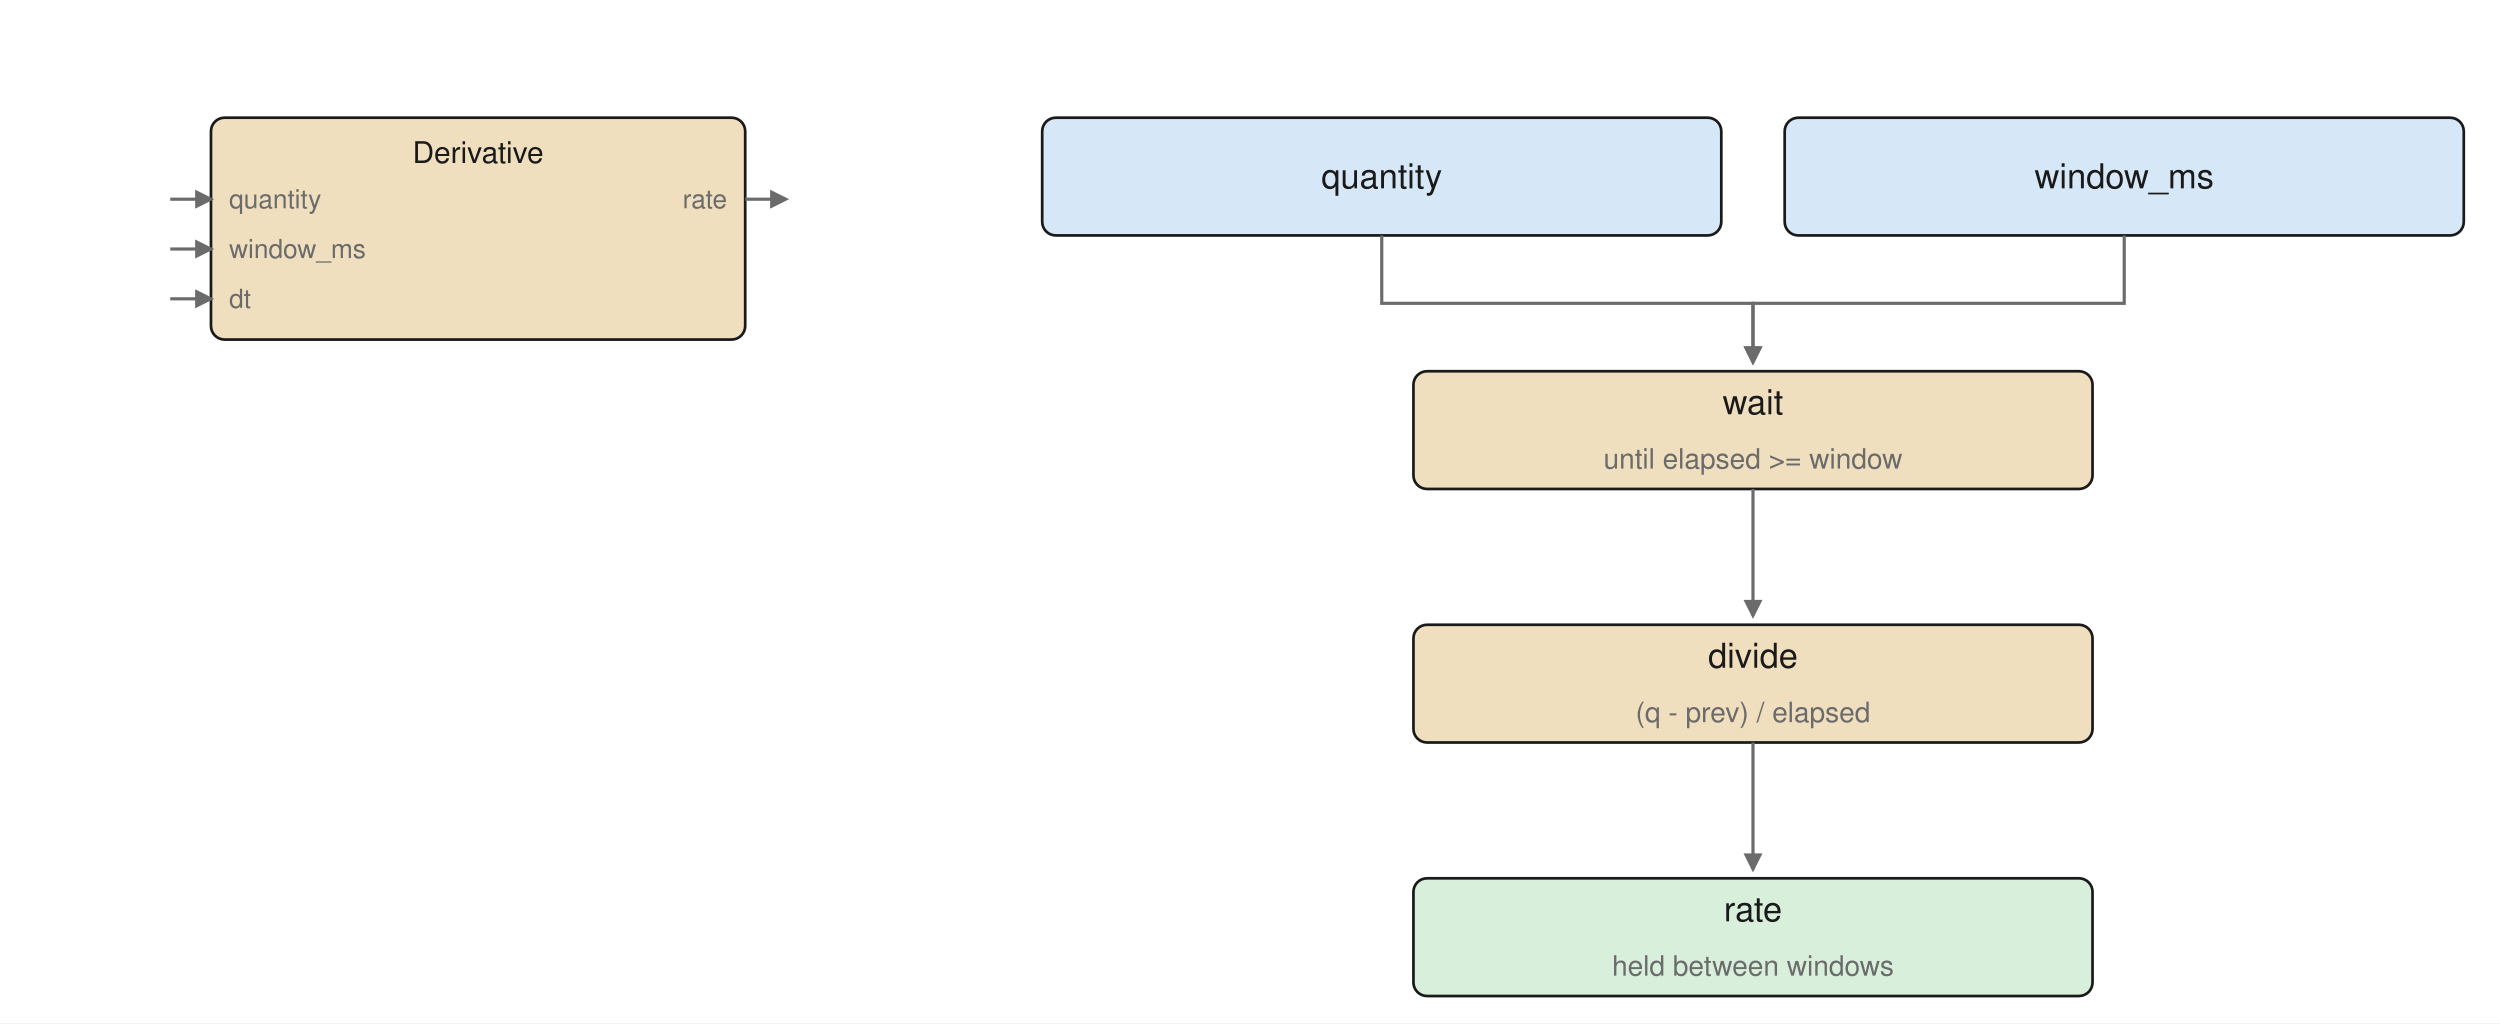
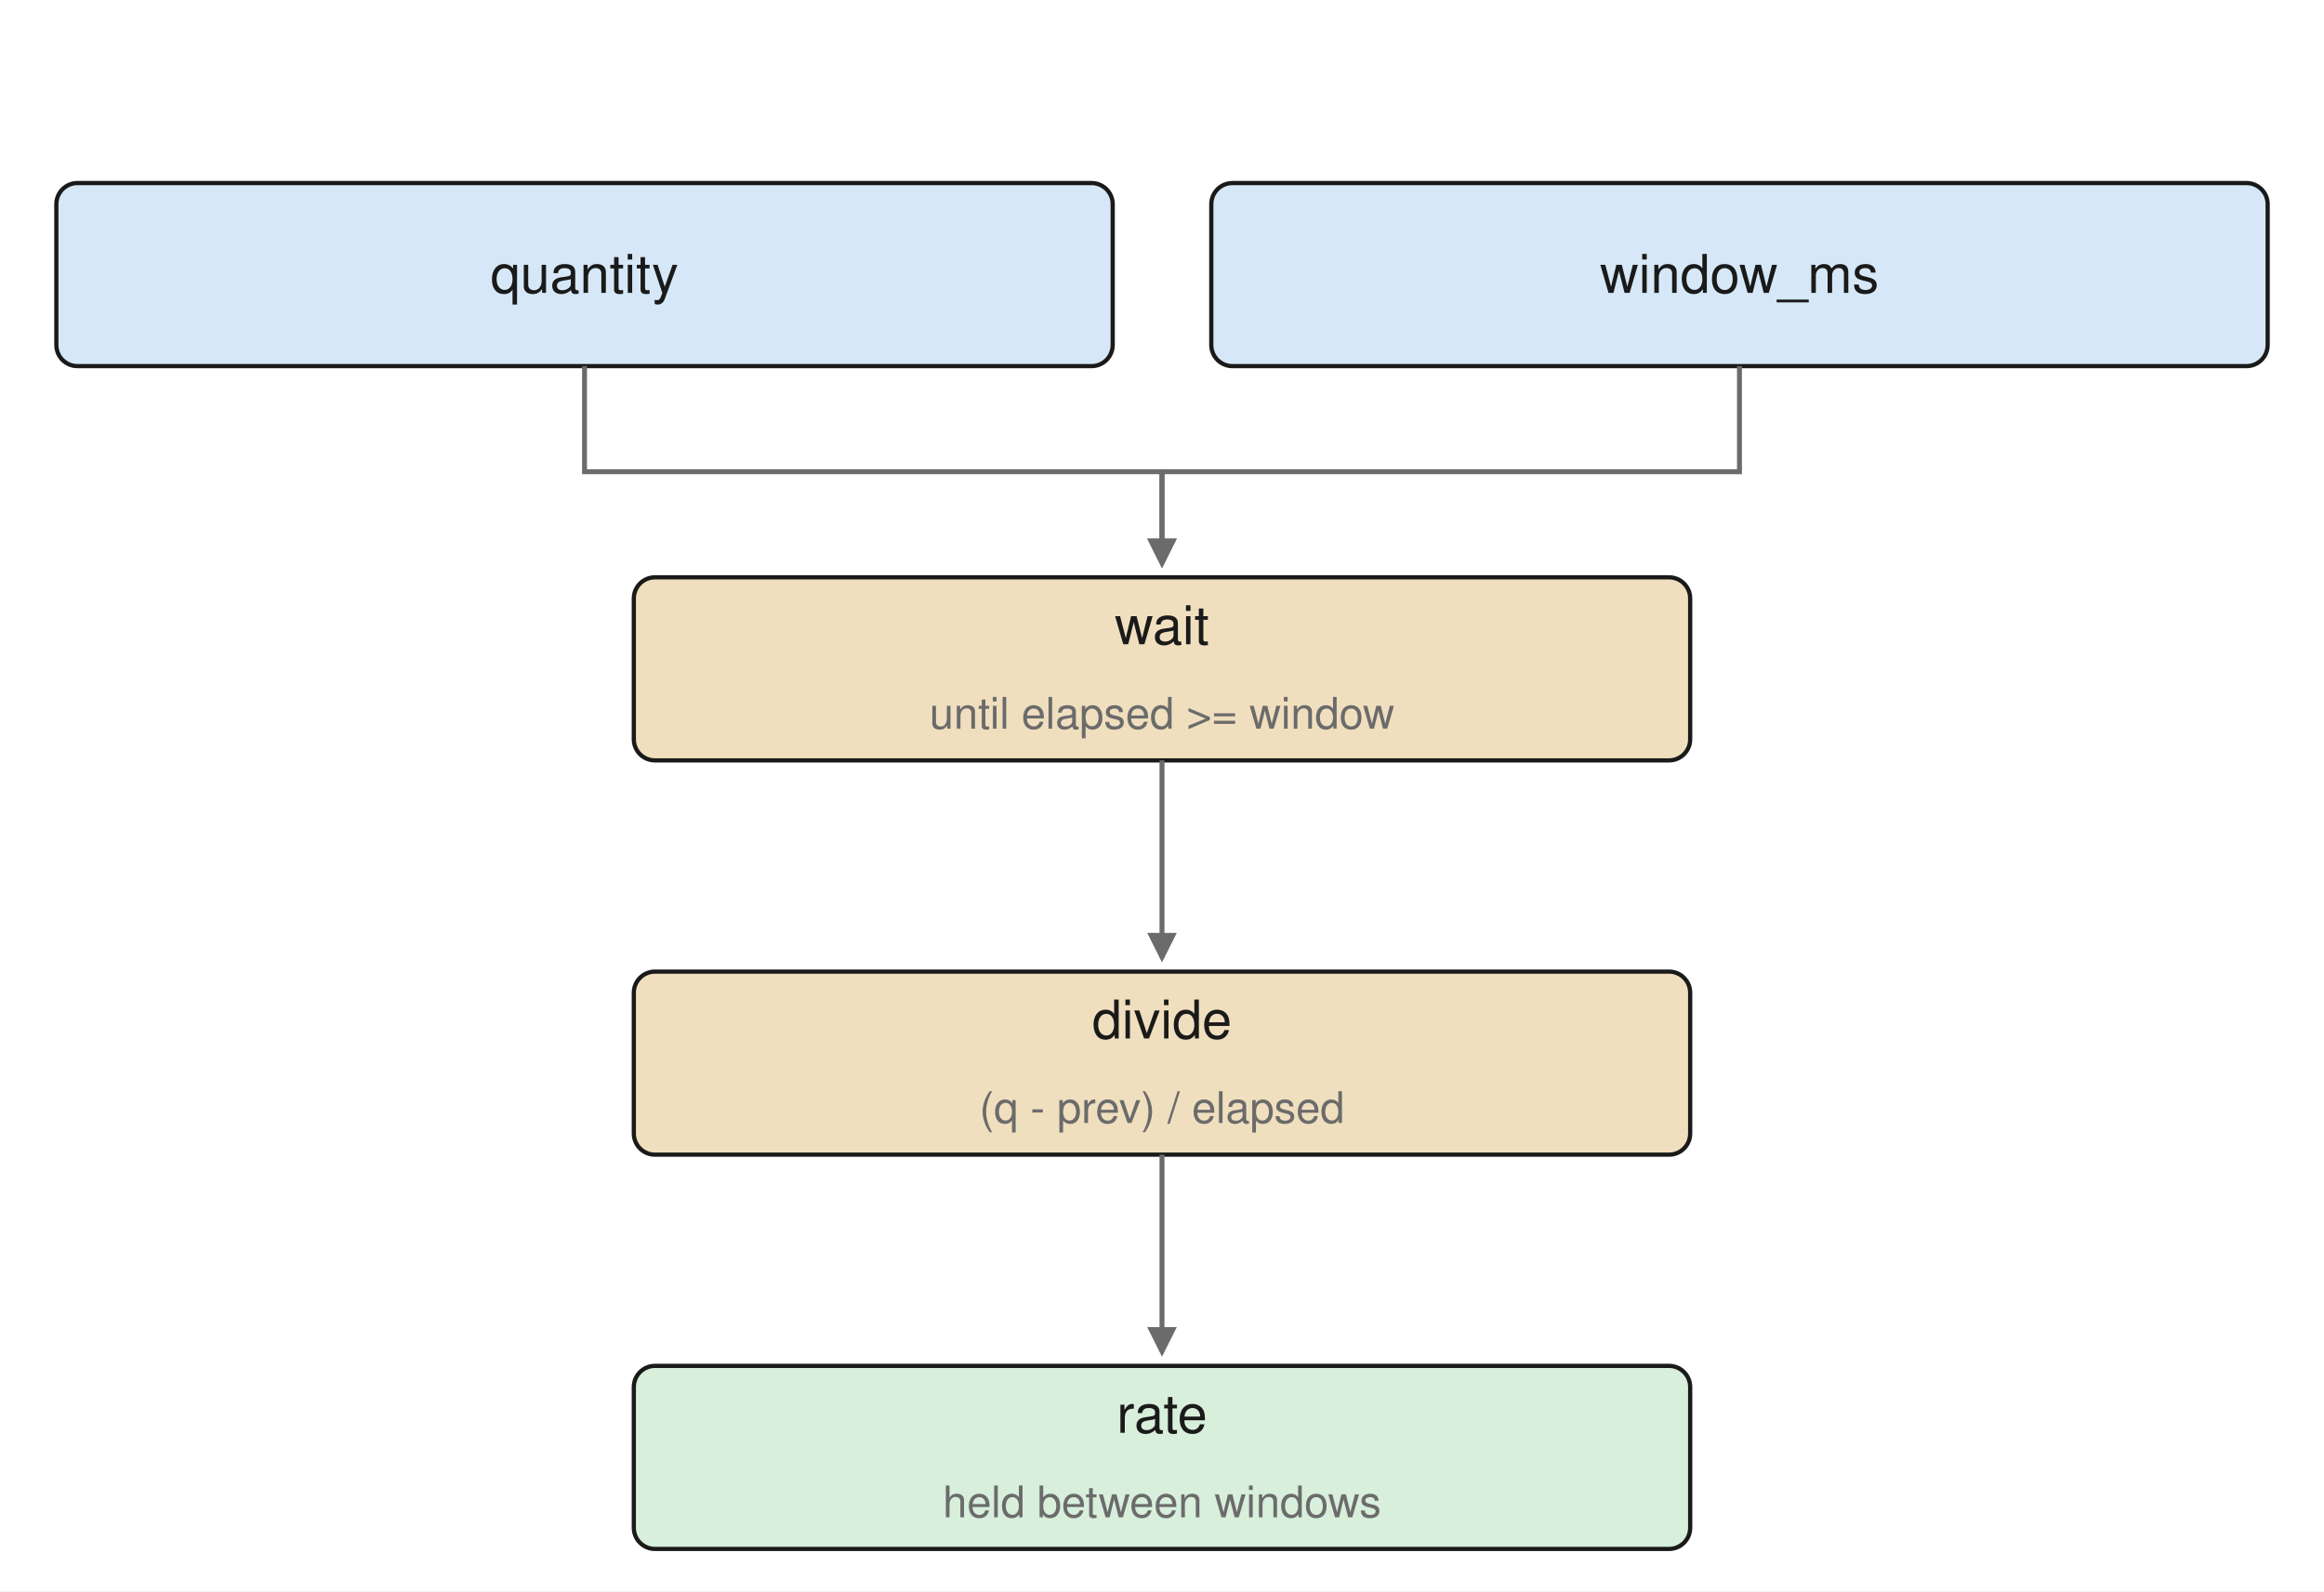
- <svg xmlns="http://www.w3.org/2000/svg" width="552.2" height="226" viewBox="0 0 552.2 226" style="max-width:100%;height:auto" content="&lt;mxfile host=&quot;app.diagrams.net&quot; type=&quot;device&quot;&gt;&lt;diagram id=&quot;block_Derivative&quot; name=&quot;block_Derivative&quot;&gt;&lt;mxGraphModel dx=&quot;552.2&quot; dy=&quot;226&quot; grid=&quot;0&quot; gridSize=&quot;10&quot; guides=&quot;1&quot; tooltips=&quot;1&quot; connect=&quot;1&quot; arrows=&quot;1&quot; fold=&quot;1&quot; page=&quot;1&quot; pageScale=&quot;1&quot; pageWidth=&quot;552.2&quot; pageHeight=&quot;226&quot; math=&quot;0&quot; shadow=&quot;0&quot;&gt;&lt;root&gt;&lt;mxCell id=&quot;0&quot;/&gt;&lt;mxCell id=&quot;1&quot; parent=&quot;0&quot;/&gt;&lt;mxCell id=&quot;n2&quot; value=&quot;&quot; style=&quot;rounded=1;fillColor=#f0dfbe;strokeColor=#1a1a1a;whiteSpace=wrap;html=1;fontSize=8&quot; vertex=&quot;1&quot; parent=&quot;1&quot;&gt;&lt;mxGeometry x=&quot;46.6&quot; y=&quot;26.0&quot; width=&quot;118.0&quot; height=&quot;49&quot; as=&quot;geometry&quot;/&gt;&lt;/mxCell&gt;&lt;mxCell id=&quot;n3&quot; value=&quot;Derivative&quot; style=&quot;text;html=1;fontSize=6;fontColor=#1a1a1a;align=center&quot; vertex=&quot;1&quot; parent=&quot;1&quot;&gt;&lt;mxGeometry x=&quot;105.6&quot; y=&quot;29.4&quot; width=&quot;50&quot; height=&quot;10.6&quot; as=&quot;geometry&quot;/&gt;&lt;/mxCell&gt;&lt;mxCell id=&quot;n4&quot; value=&quot;quantity&quot; style=&quot;text;html=1;fontSize=5;fontColor=#6b6b6b;align=left&quot; vertex=&quot;1&quot; parent=&quot;1&quot;&gt;&lt;mxGeometry x=&quot;50.6&quot; y=&quot;40.2&quot; width=&quot;40&quot; height=&quot;9.8&quot; as=&quot;geometry&quot;/&gt;&lt;/mxCell&gt;&lt;mxCell id=&quot;e5&quot; value=&quot;&quot; style=&quot;edgeStyle=none;html=1;strokeColor=#6b6b6b;endArrow=block&quot; edge=&quot;1&quot; parent=&quot;1&quot;&gt;&lt;mxGeometry relative=&quot;1&quot; as=&quot;geometry&quot;&gt;&lt;mxPoint x=&quot;37.6&quot; y=&quot;44.0&quot; as=&quot;sourcePoint&quot;/&gt;&lt;mxPoint x=&quot;46.6&quot; y=&quot;44.0&quot; as=&quot;targetPoint&quot;/&gt;&lt;/mxGeometry&gt;&lt;/mxCell&gt;&lt;mxCell id=&quot;n6&quot; value=&quot;window_ms&quot; style=&quot;text;html=1;fontSize=5;fontColor=#6b6b6b;align=left&quot; vertex=&quot;1&quot; parent=&quot;1&quot;&gt;&lt;mxGeometry x=&quot;50.6&quot; y=&quot;51.2&quot; width=&quot;45&quot; height=&quot;9.8&quot; as=&quot;geometry&quot;/&gt;&lt;/mxCell&gt;&lt;mxCell id=&quot;e7&quot; value=&quot;&quot; style=&quot;edgeStyle=none;html=1;strokeColor=#6b6b6b;endArrow=block&quot; edge=&quot;1&quot; parent=&quot;1&quot;&gt;&lt;mxGeometry relative=&quot;1&quot; as=&quot;geometry&quot;&gt;&lt;mxPoint x=&quot;37.6&quot; y=&quot;55.0&quot; as=&quot;sourcePoint&quot;/&gt;&lt;mxPoint x=&quot;46.6&quot; y=&quot;55.0&quot; as=&quot;targetPoint&quot;/&gt;&lt;/mxGeometry&gt;&lt;/mxCell&gt;&lt;mxCell id=&quot;n8&quot; value=&quot;dt&quot; style=&quot;text;html=1;fontSize=5;fontColor=#6b6b6b;align=left&quot; vertex=&quot;1&quot; parent=&quot;1&quot;&gt;&lt;mxGeometry x=&quot;50.6&quot; y=&quot;62.2&quot; width=&quot;40&quot; height=&quot;9.8&quot; as=&quot;geometry&quot;/&gt;&lt;/mxCell&gt;&lt;mxCell id=&quot;e9&quot; value=&quot;&quot; style=&quot;edgeStyle=none;html=1;strokeColor=#6b6b6b;endArrow=block&quot; edge=&quot;1&quot; parent=&quot;1&quot;&gt;&lt;mxGeometry relative=&quot;1&quot; as=&quot;geometry&quot;&gt;&lt;mxPoint x=&quot;37.6&quot; y=&quot;66.0&quot; as=&quot;sourcePoint&quot;/&gt;&lt;mxPoint x=&quot;46.6&quot; y=&quot;66.0&quot; as=&quot;targetPoint&quot;/&gt;&lt;/mxGeometry&gt;&lt;/mxCell&gt;&lt;mxCell id=&quot;n10&quot; value=&quot;rate&quot; style=&quot;text;html=1;fontSize=5;fontColor=#6b6b6b;align=left&quot; vertex=&quot;1&quot; parent=&quot;1&quot;&gt;&lt;mxGeometry x=&quot;160.6&quot; y=&quot;40.2&quot; width=&quot;40&quot; height=&quot;9.8&quot; as=&quot;geometry&quot;/&gt;&lt;/mxCell&gt;&lt;mxCell id=&quot;e11&quot; value=&quot;&quot; style=&quot;edgeStyle=none;html=1;strokeColor=#6b6b6b;endArrow=block&quot; edge=&quot;1&quot; parent=&quot;1&quot;&gt;&lt;mxGeometry relative=&quot;1&quot; as=&quot;geometry&quot;&gt;&lt;mxPoint x=&quot;164.6&quot; y=&quot;44.0&quot; as=&quot;sourcePoint&quot;/&gt;&lt;mxPoint x=&quot;173.6&quot; y=&quot;44.0&quot; as=&quot;targetPoint&quot;/&gt;&lt;/mxGeometry&gt;&lt;/mxCell&gt;&lt;mxCell id=&quot;n12&quot; value=&quot;quantity&quot; style=&quot;rounded=1;fillColor=#d6e8f7;strokeColor=#1a1a1a;whiteSpace=wrap;html=1;fontSize=8&quot; vertex=&quot;1&quot; parent=&quot;1&quot;&gt;&lt;mxGeometry x=&quot;230.2&quot; y=&quot;26.0&quot; width=&quot;150&quot; height=&quot;26&quot; as=&quot;geometry&quot;/&gt;&lt;/mxCell&gt;&lt;mxCell id=&quot;n13&quot; value=&quot;window_ms&quot; style=&quot;rounded=1;fillColor=#d6e8f7;strokeColor=#1a1a1a;whiteSpace=wrap;html=1;fontSize=8&quot; vertex=&quot;1&quot; parent=&quot;1&quot;&gt;&lt;mxGeometry x=&quot;394.2&quot; y=&quot;26.0&quot; width=&quot;150&quot; height=&quot;26&quot; as=&quot;geometry&quot;/&gt;&lt;/mxCell&gt;&lt;mxCell id=&quot;n14&quot; value=&quot;wait&quot; style=&quot;rounded=1;fillColor=#f0dfbe;strokeColor=#1a1a1a;whiteSpace=wrap;html=1;fontSize=8&quot; vertex=&quot;1&quot; parent=&quot;1&quot;&gt;&lt;mxGeometry x=&quot;312.2&quot; y=&quot;82.0&quot; width=&quot;150&quot; height=&quot;26&quot; as=&quot;geometry&quot;/&gt;&lt;/mxCell&gt;&lt;mxCell id=&quot;n15&quot; value=&quot;divide&quot; style=&quot;rounded=1;fillColor=#f0dfbe;strokeColor=#1a1a1a;whiteSpace=wrap;html=1;fontSize=8&quot; vertex=&quot;1&quot; parent=&quot;1&quot;&gt;&lt;mxGeometry x=&quot;312.2&quot; y=&quot;138.0&quot; width=&quot;150&quot; height=&quot;26&quot; as=&quot;geometry&quot;/&gt;&lt;/mxCell&gt;&lt;mxCell id=&quot;n16&quot; value=&quot;rate&quot; style=&quot;rounded=1;fillColor=#d7efdb;strokeColor=#1a1a1a;whiteSpace=wrap;html=1;fontSize=8&quot; vertex=&quot;1&quot; parent=&quot;1&quot;&gt;&lt;mxGeometry x=&quot;312.2&quot; y=&quot;194.0&quot; width=&quot;150&quot; height=&quot;26&quot; as=&quot;geometry&quot;/&gt;&lt;/mxCell&gt;&lt;mxCell id=&quot;e17&quot; value=&quot;&quot; style=&quot;edgeStyle=none;html=1;strokeColor=#6b6b6b;endArrow=block&quot; edge=&quot;1&quot; parent=&quot;1&quot;&gt;&lt;mxGeometry relative=&quot;1&quot; as=&quot;geometry&quot;&gt;&lt;mxPoint x=&quot;305.2&quot; y=&quot;52.0&quot; as=&quot;sourcePoint&quot;/&gt;&lt;mxPoint x=&quot;387.2&quot; y=&quot;80.0&quot; as=&quot;targetPoint&quot;/&gt;&lt;Array as=&quot;points&quot;&gt;&lt;mxPoint x=&quot;305.2&quot; y=&quot;67.0&quot;/&gt;&lt;mxPoint x=&quot;387.2&quot; y=&quot;67.0&quot;/&gt;&lt;/Array&gt;&lt;/mxGeometry&gt;&lt;/mxCell&gt;&lt;mxCell id=&quot;e18&quot; value=&quot;&quot; style=&quot;edgeStyle=none;html=1;strokeColor=#6b6b6b;endArrow=block&quot; edge=&quot;1&quot; parent=&quot;1&quot;&gt;&lt;mxGeometry relative=&quot;1&quot; as=&quot;geometry&quot;&gt;&lt;mxPoint x=&quot;469.2&quot; y=&quot;52.0&quot; as=&quot;sourcePoint&quot;/&gt;&lt;mxPoint x=&quot;387.2&quot; y=&quot;80.0&quot; as=&quot;targetPoint&quot;/&gt;&lt;Array as=&quot;points&quot;&gt;&lt;mxPoint x=&quot;469.2&quot; y=&quot;67.0&quot;/&gt;&lt;mxPoint x=&quot;387.2&quot; y=&quot;67.0&quot;/&gt;&lt;/Array&gt;&lt;/mxGeometry&gt;&lt;/mxCell&gt;&lt;mxCell id=&quot;e19&quot; value=&quot;&quot; style=&quot;edgeStyle=none;html=1;strokeColor=#6b6b6b;endArrow=block&quot; edge=&quot;1&quot; parent=&quot;1&quot;&gt;&lt;mxGeometry relative=&quot;1&quot; as=&quot;geometry&quot;&gt;&lt;mxPoint x=&quot;387.2&quot; y=&quot;108.0&quot; as=&quot;sourcePoint&quot;/&gt;&lt;mxPoint x=&quot;387.2&quot; y=&quot;136.0&quot; as=&quot;targetPoint&quot;/&gt;&lt;/mxGeometry&gt;&lt;/mxCell&gt;&lt;mxCell id=&quot;e20&quot; value=&quot;&quot; style=&quot;edgeStyle=none;html=1;strokeColor=#6b6b6b;endArrow=block&quot; edge=&quot;1&quot; parent=&quot;1&quot;&gt;&lt;mxGeometry relative=&quot;1&quot; as=&quot;geometry&quot;&gt;&lt;mxPoint x=&quot;387.2&quot; y=&quot;164.0&quot; as=&quot;sourcePoint&quot;/&gt;&lt;mxPoint x=&quot;387.2&quot; y=&quot;192.0&quot; as=&quot;targetPoint&quot;/&gt;&lt;/mxGeometry&gt;&lt;/mxCell&gt;&lt;/root&gt;&lt;/mxGraphModel&gt;&lt;/diagram&gt;&lt;/mxfile&gt;">
+ <svg xmlns="http://www.w3.org/2000/svg" width="330" height="226" viewBox="0 0 330 226" style="max-width:100%;height:auto" content="&lt;mxfile host=&quot;app.diagrams.net&quot; type=&quot;device&quot;&gt;&lt;diagram id=&quot;block_Derivative&quot; name=&quot;block_Derivative&quot;&gt;&lt;mxGraphModel dx=&quot;330&quot; dy=&quot;226&quot; grid=&quot;0&quot; gridSize=&quot;10&quot; guides=&quot;1&quot; tooltips=&quot;1&quot; connect=&quot;1&quot; arrows=&quot;1&quot; fold=&quot;1&quot; page=&quot;1&quot; pageScale=&quot;1&quot; pageWidth=&quot;330&quot; pageHeight=&quot;226&quot; math=&quot;0&quot; shadow=&quot;0&quot;&gt;&lt;root&gt;&lt;mxCell id=&quot;0&quot;/&gt;&lt;mxCell id=&quot;1&quot; parent=&quot;0&quot;/&gt;&lt;mxCell id=&quot;n2&quot; value=&quot;quantity&quot; style=&quot;rounded=1;fillColor=#d6e8f7;strokeColor=#1a1a1a;whiteSpace=wrap;html=1;fontSize=8&quot; vertex=&quot;1&quot; parent=&quot;1&quot;&gt;&lt;mxGeometry x=&quot;8.0&quot; y=&quot;26&quot; width=&quot;150&quot; height=&quot;26&quot; as=&quot;geometry&quot;/&gt;&lt;/mxCell&gt;&lt;mxCell id=&quot;n3&quot; value=&quot;window_ms&quot; style=&quot;rounded=1;fillColor=#d6e8f7;strokeColor=#1a1a1a;whiteSpace=wrap;html=1;fontSize=8&quot; vertex=&quot;1&quot; parent=&quot;1&quot;&gt;&lt;mxGeometry x=&quot;172.0&quot; y=&quot;26&quot; width=&quot;150&quot; height=&quot;26&quot; as=&quot;geometry&quot;/&gt;&lt;/mxCell&gt;&lt;mxCell id=&quot;n4&quot; value=&quot;wait&quot; style=&quot;rounded=1;fillColor=#f0dfbe;strokeColor=#1a1a1a;whiteSpace=wrap;html=1;fontSize=8&quot; vertex=&quot;1&quot; parent=&quot;1&quot;&gt;&lt;mxGeometry x=&quot;90.0&quot; y=&quot;82&quot; width=&quot;150&quot; height=&quot;26&quot; as=&quot;geometry&quot;/&gt;&lt;/mxCell&gt;&lt;mxCell id=&quot;n5&quot; value=&quot;divide&quot; style=&quot;rounded=1;fillColor=#f0dfbe;strokeColor=#1a1a1a;whiteSpace=wrap;html=1;fontSize=8&quot; vertex=&quot;1&quot; parent=&quot;1&quot;&gt;&lt;mxGeometry x=&quot;90.0&quot; y=&quot;138&quot; width=&quot;150&quot; height=&quot;26&quot; as=&quot;geometry&quot;/&gt;&lt;/mxCell&gt;&lt;mxCell id=&quot;n6&quot; value=&quot;rate&quot; style=&quot;rounded=1;fillColor=#d7efdb;strokeColor=#1a1a1a;whiteSpace=wrap;html=1;fontSize=8&quot; vertex=&quot;1&quot; parent=&quot;1&quot;&gt;&lt;mxGeometry x=&quot;90.0&quot; y=&quot;194&quot; width=&quot;150&quot; height=&quot;26&quot; as=&quot;geometry&quot;/&gt;&lt;/mxCell&gt;&lt;mxCell id=&quot;e7&quot; value=&quot;&quot; style=&quot;edgeStyle=none;html=1;strokeColor=#6b6b6b;endArrow=block&quot; edge=&quot;1&quot; parent=&quot;1&quot;&gt;&lt;mxGeometry relative=&quot;1&quot; as=&quot;geometry&quot;&gt;&lt;mxPoint x=&quot;83.0&quot; y=&quot;52&quot; as=&quot;sourcePoint&quot;/&gt;&lt;mxPoint x=&quot;165.0&quot; y=&quot;80&quot; as=&quot;targetPoint&quot;/&gt;&lt;Array as=&quot;points&quot;&gt;&lt;mxPoint x=&quot;83.0&quot; y=&quot;67.0&quot;/&gt;&lt;mxPoint x=&quot;165.0&quot; y=&quot;67.0&quot;/&gt;&lt;/Array&gt;&lt;/mxGeometry&gt;&lt;/mxCell&gt;&lt;mxCell id=&quot;e8&quot; value=&quot;&quot; style=&quot;edgeStyle=none;html=1;strokeColor=#6b6b6b;endArrow=block&quot; edge=&quot;1&quot; parent=&quot;1&quot;&gt;&lt;mxGeometry relative=&quot;1&quot; as=&quot;geometry&quot;&gt;&lt;mxPoint x=&quot;247.0&quot; y=&quot;52&quot; as=&quot;sourcePoint&quot;/&gt;&lt;mxPoint x=&quot;165.0&quot; y=&quot;80&quot; as=&quot;targetPoint&quot;/&gt;&lt;Array as=&quot;points&quot;&gt;&lt;mxPoint x=&quot;247.0&quot; y=&quot;67.0&quot;/&gt;&lt;mxPoint x=&quot;165.0&quot; y=&quot;67.0&quot;/&gt;&lt;/Array&gt;&lt;/mxGeometry&gt;&lt;/mxCell&gt;&lt;mxCell id=&quot;e9&quot; value=&quot;&quot; style=&quot;edgeStyle=none;html=1;strokeColor=#6b6b6b;endArrow=block&quot; edge=&quot;1&quot; parent=&quot;1&quot;&gt;&lt;mxGeometry relative=&quot;1&quot; as=&quot;geometry&quot;&gt;&lt;mxPoint x=&quot;165.0&quot; y=&quot;108&quot; as=&quot;sourcePoint&quot;/&gt;&lt;mxPoint x=&quot;165.0&quot; y=&quot;136&quot; as=&quot;targetPoint&quot;/&gt;&lt;/mxGeometry&gt;&lt;/mxCell&gt;&lt;mxCell id=&quot;e10&quot; value=&quot;&quot; style=&quot;edgeStyle=none;html=1;strokeColor=#6b6b6b;endArrow=block&quot; edge=&quot;1&quot; parent=&quot;1&quot;&gt;&lt;mxGeometry relative=&quot;1&quot; as=&quot;geometry&quot;&gt;&lt;mxPoint x=&quot;165.0&quot; y=&quot;164&quot; as=&quot;sourcePoint&quot;/&gt;&lt;mxPoint x=&quot;165.0&quot; y=&quot;192&quot; as=&quot;targetPoint&quot;/&gt;&lt;/mxGeometry&gt;&lt;/mxCell&gt;&lt;/root&gt;&lt;/mxGraphModel&gt;&lt;/diagram&gt;&lt;/mxfile&gt;">
  <defs>
    <marker id="a" markerWidth="6" markerHeight="6" refX="5" refY="3" orient="auto">
      <path d="M0,0 L6,3 L0,6 z" fill="#6b6b6b" />
    </marker>
  </defs>
-   <rect width="552.2" height="226" fill="#ffffff" />
-   <rect x="46.6" y="26.0" width="118.0" height="49" rx="3" fill="#f0dfbe" stroke="#1a1a1a" stroke-width="0.6" />
-   <text x="105.6" y="36.0" font-family="Helvetica,Arial,sans-serif" font-size="6.6" fill="#1a1a1a" text-anchor="middle">Derivative</text>
-   <text x="50.6" y="46.0" font-family="Helvetica,Arial,sans-serif" font-size="5.8" fill="#6b6b6b" text-anchor="start">quantity</text>
-   <polyline points="37.6,44.0 46.6,44.0" fill="none" stroke="#6b6b6b" stroke-width="0.7" marker-end="url(#a)" />
-   <text x="50.6" y="57.0" font-family="Helvetica,Arial,sans-serif" font-size="5.8" fill="#6b6b6b" text-anchor="start">window_ms</text>
-   <polyline points="37.6,55.0 46.6,55.0" fill="none" stroke="#6b6b6b" stroke-width="0.7" marker-end="url(#a)" />
-   <text x="50.6" y="68.0" font-family="Helvetica,Arial,sans-serif" font-size="5.8" fill="#6b6b6b" text-anchor="start">dt</text>
-   <polyline points="37.6,66.0 46.6,66.0" fill="none" stroke="#6b6b6b" stroke-width="0.7" marker-end="url(#a)" />
-   <text x="160.6" y="46.0" font-family="Helvetica,Arial,sans-serif" font-size="5.8" fill="#6b6b6b" text-anchor="end">rate</text>
-   <polyline points="164.6,44.0 173.6,44.0" fill="none" stroke="#6b6b6b" stroke-width="0.7" marker-end="url(#a)" />
-   <rect x="230.2" y="26.0" width="150" height="26" rx="3" fill="#d6e8f7" stroke="#1a1a1a" stroke-width="0.6" />
-   <text x="305.2" y="41.6" font-family="Helvetica,Arial,sans-serif" font-size="7.6" fill="#1a1a1a" text-anchor="middle">quantity</text>
-   <rect x="394.2" y="26.0" width="150" height="26" rx="3" fill="#d6e8f7" stroke="#1a1a1a" stroke-width="0.6" />
-   <text x="469.2" y="41.6" font-family="Helvetica,Arial,sans-serif" font-size="7.6" fill="#1a1a1a" text-anchor="middle">window_ms</text>
-   <rect x="312.2" y="82.0" width="150" height="26" rx="3" fill="#f0dfbe" stroke="#1a1a1a" stroke-width="0.6" />
-   <text x="387.2" y="91.5" font-family="Helvetica,Arial,sans-serif" font-size="7.6" fill="#1a1a1a" text-anchor="middle">wait</text>
-   <text x="387.2" y="103.5" font-family="Helvetica,Arial,sans-serif" font-size="6.2" fill="#6b6b6b" text-anchor="middle">until elapsed &gt;= window</text>
-   <rect x="312.2" y="138.0" width="150" height="26" rx="3" fill="#f0dfbe" stroke="#1a1a1a" stroke-width="0.6" />
-   <text x="387.2" y="147.5" font-family="Helvetica,Arial,sans-serif" font-size="7.6" fill="#1a1a1a" text-anchor="middle">divide</text>
-   <text x="387.2" y="159.5" font-family="Helvetica,Arial,sans-serif" font-size="6.2" fill="#6b6b6b" text-anchor="middle">(q - prev) / elapsed</text>
-   <rect x="312.2" y="194.0" width="150" height="26" rx="3" fill="#d7efdb" stroke="#1a1a1a" stroke-width="0.6" />
-   <text x="387.2" y="203.5" font-family="Helvetica,Arial,sans-serif" font-size="7.6" fill="#1a1a1a" text-anchor="middle">rate</text>
-   <text x="387.2" y="215.5" font-family="Helvetica,Arial,sans-serif" font-size="6.2" fill="#6b6b6b" text-anchor="middle">held between windows</text>
-   <polyline points="305.2,52.0 305.2,67.0 387.2,67.0 387.2,80.0" fill="none" stroke="#6b6b6b" stroke-width="0.7" marker-end="url(#a)" />
-   <polyline points="469.2,52.0 469.2,67.0 387.2,67.0 387.2,80.0" fill="none" stroke="#6b6b6b" stroke-width="0.7" marker-end="url(#a)" />
-   <polyline points="387.2,108.0 387.2,136.0" fill="none" stroke="#6b6b6b" stroke-width="0.7" marker-end="url(#a)" />
-   <polyline points="387.2,164.0 387.2,192.0" fill="none" stroke="#6b6b6b" stroke-width="0.7" marker-end="url(#a)" />
+   <rect width="330" height="226" fill="#ffffff" />
+   <rect x="8.0" y="26" width="150" height="26" rx="3" fill="#d6e8f7" stroke="#1a1a1a" stroke-width="0.6" />
+   <text x="83.0" y="41.6" font-family="Helvetica,Arial,sans-serif" font-size="7.6" fill="#1a1a1a" text-anchor="middle">quantity</text>
+   <rect x="172.0" y="26" width="150" height="26" rx="3" fill="#d6e8f7" stroke="#1a1a1a" stroke-width="0.6" />
+   <text x="247.0" y="41.6" font-family="Helvetica,Arial,sans-serif" font-size="7.6" fill="#1a1a1a" text-anchor="middle">window_ms</text>
+   <rect x="90.0" y="82" width="150" height="26" rx="3" fill="#f0dfbe" stroke="#1a1a1a" stroke-width="0.6" />
+   <text x="165.0" y="91.5" font-family="Helvetica,Arial,sans-serif" font-size="7.6" fill="#1a1a1a" text-anchor="middle">wait</text>
+   <text x="165.0" y="103.5" font-family="Helvetica,Arial,sans-serif" font-size="6.2" fill="#6b6b6b" text-anchor="middle">until elapsed &gt;= window</text>
+   <rect x="90.0" y="138" width="150" height="26" rx="3" fill="#f0dfbe" stroke="#1a1a1a" stroke-width="0.6" />
+   <text x="165.0" y="147.5" font-family="Helvetica,Arial,sans-serif" font-size="7.6" fill="#1a1a1a" text-anchor="middle">divide</text>
+   <text x="165.0" y="159.5" font-family="Helvetica,Arial,sans-serif" font-size="6.2" fill="#6b6b6b" text-anchor="middle">(q - prev) / elapsed</text>
+   <rect x="90.0" y="194" width="150" height="26" rx="3" fill="#d7efdb" stroke="#1a1a1a" stroke-width="0.6" />
+   <text x="165.0" y="203.5" font-family="Helvetica,Arial,sans-serif" font-size="7.6" fill="#1a1a1a" text-anchor="middle">rate</text>
+   <text x="165.0" y="215.5" font-family="Helvetica,Arial,sans-serif" font-size="6.2" fill="#6b6b6b" text-anchor="middle">held between windows</text>
+   <polyline points="83.0,52 83.0,67.0 165.0,67.0 165.0,80" fill="none" stroke="#6b6b6b" stroke-width="0.7" marker-end="url(#a)" />
+   <polyline points="247.0,52 247.0,67.0 165.0,67.0 165.0,80" fill="none" stroke="#6b6b6b" stroke-width="0.7" marker-end="url(#a)" />
+   <polyline points="165.0,108 165.0,136" fill="none" stroke="#6b6b6b" stroke-width="0.7" marker-end="url(#a)" />
+   <polyline points="165.0,164 165.0,192" fill="none" stroke="#6b6b6b" stroke-width="0.7" marker-end="url(#a)" />
</svg>
